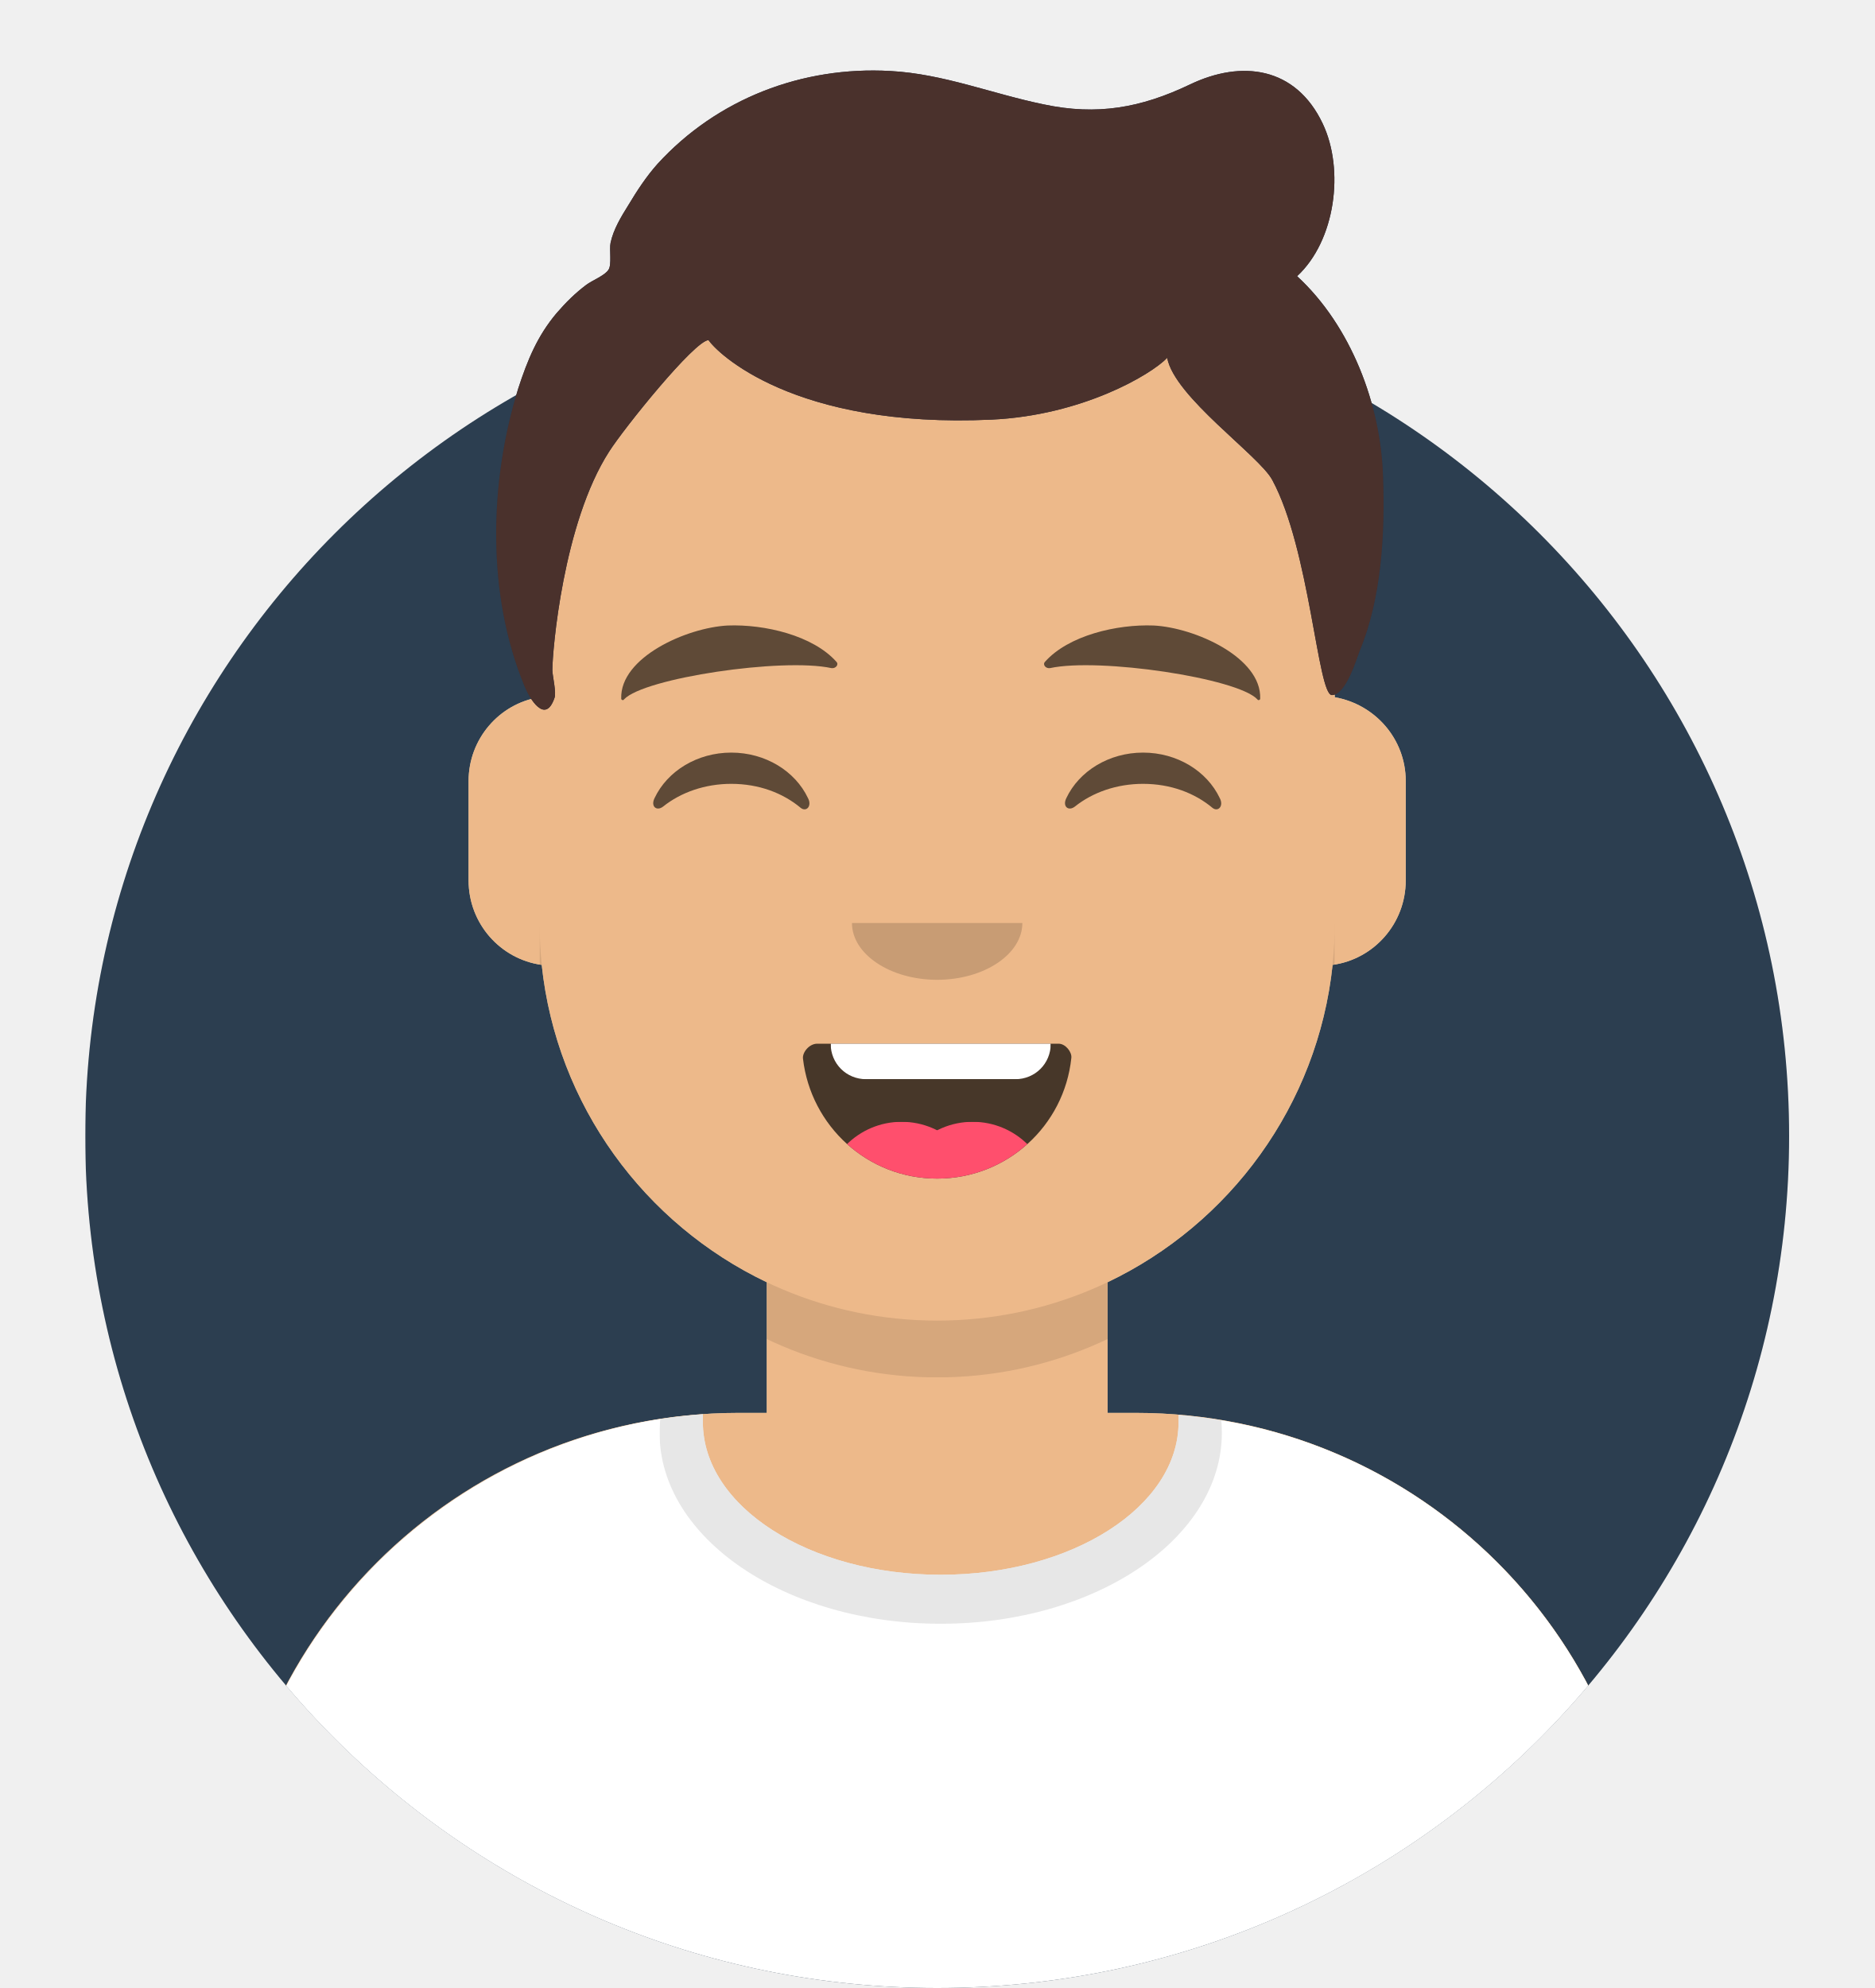
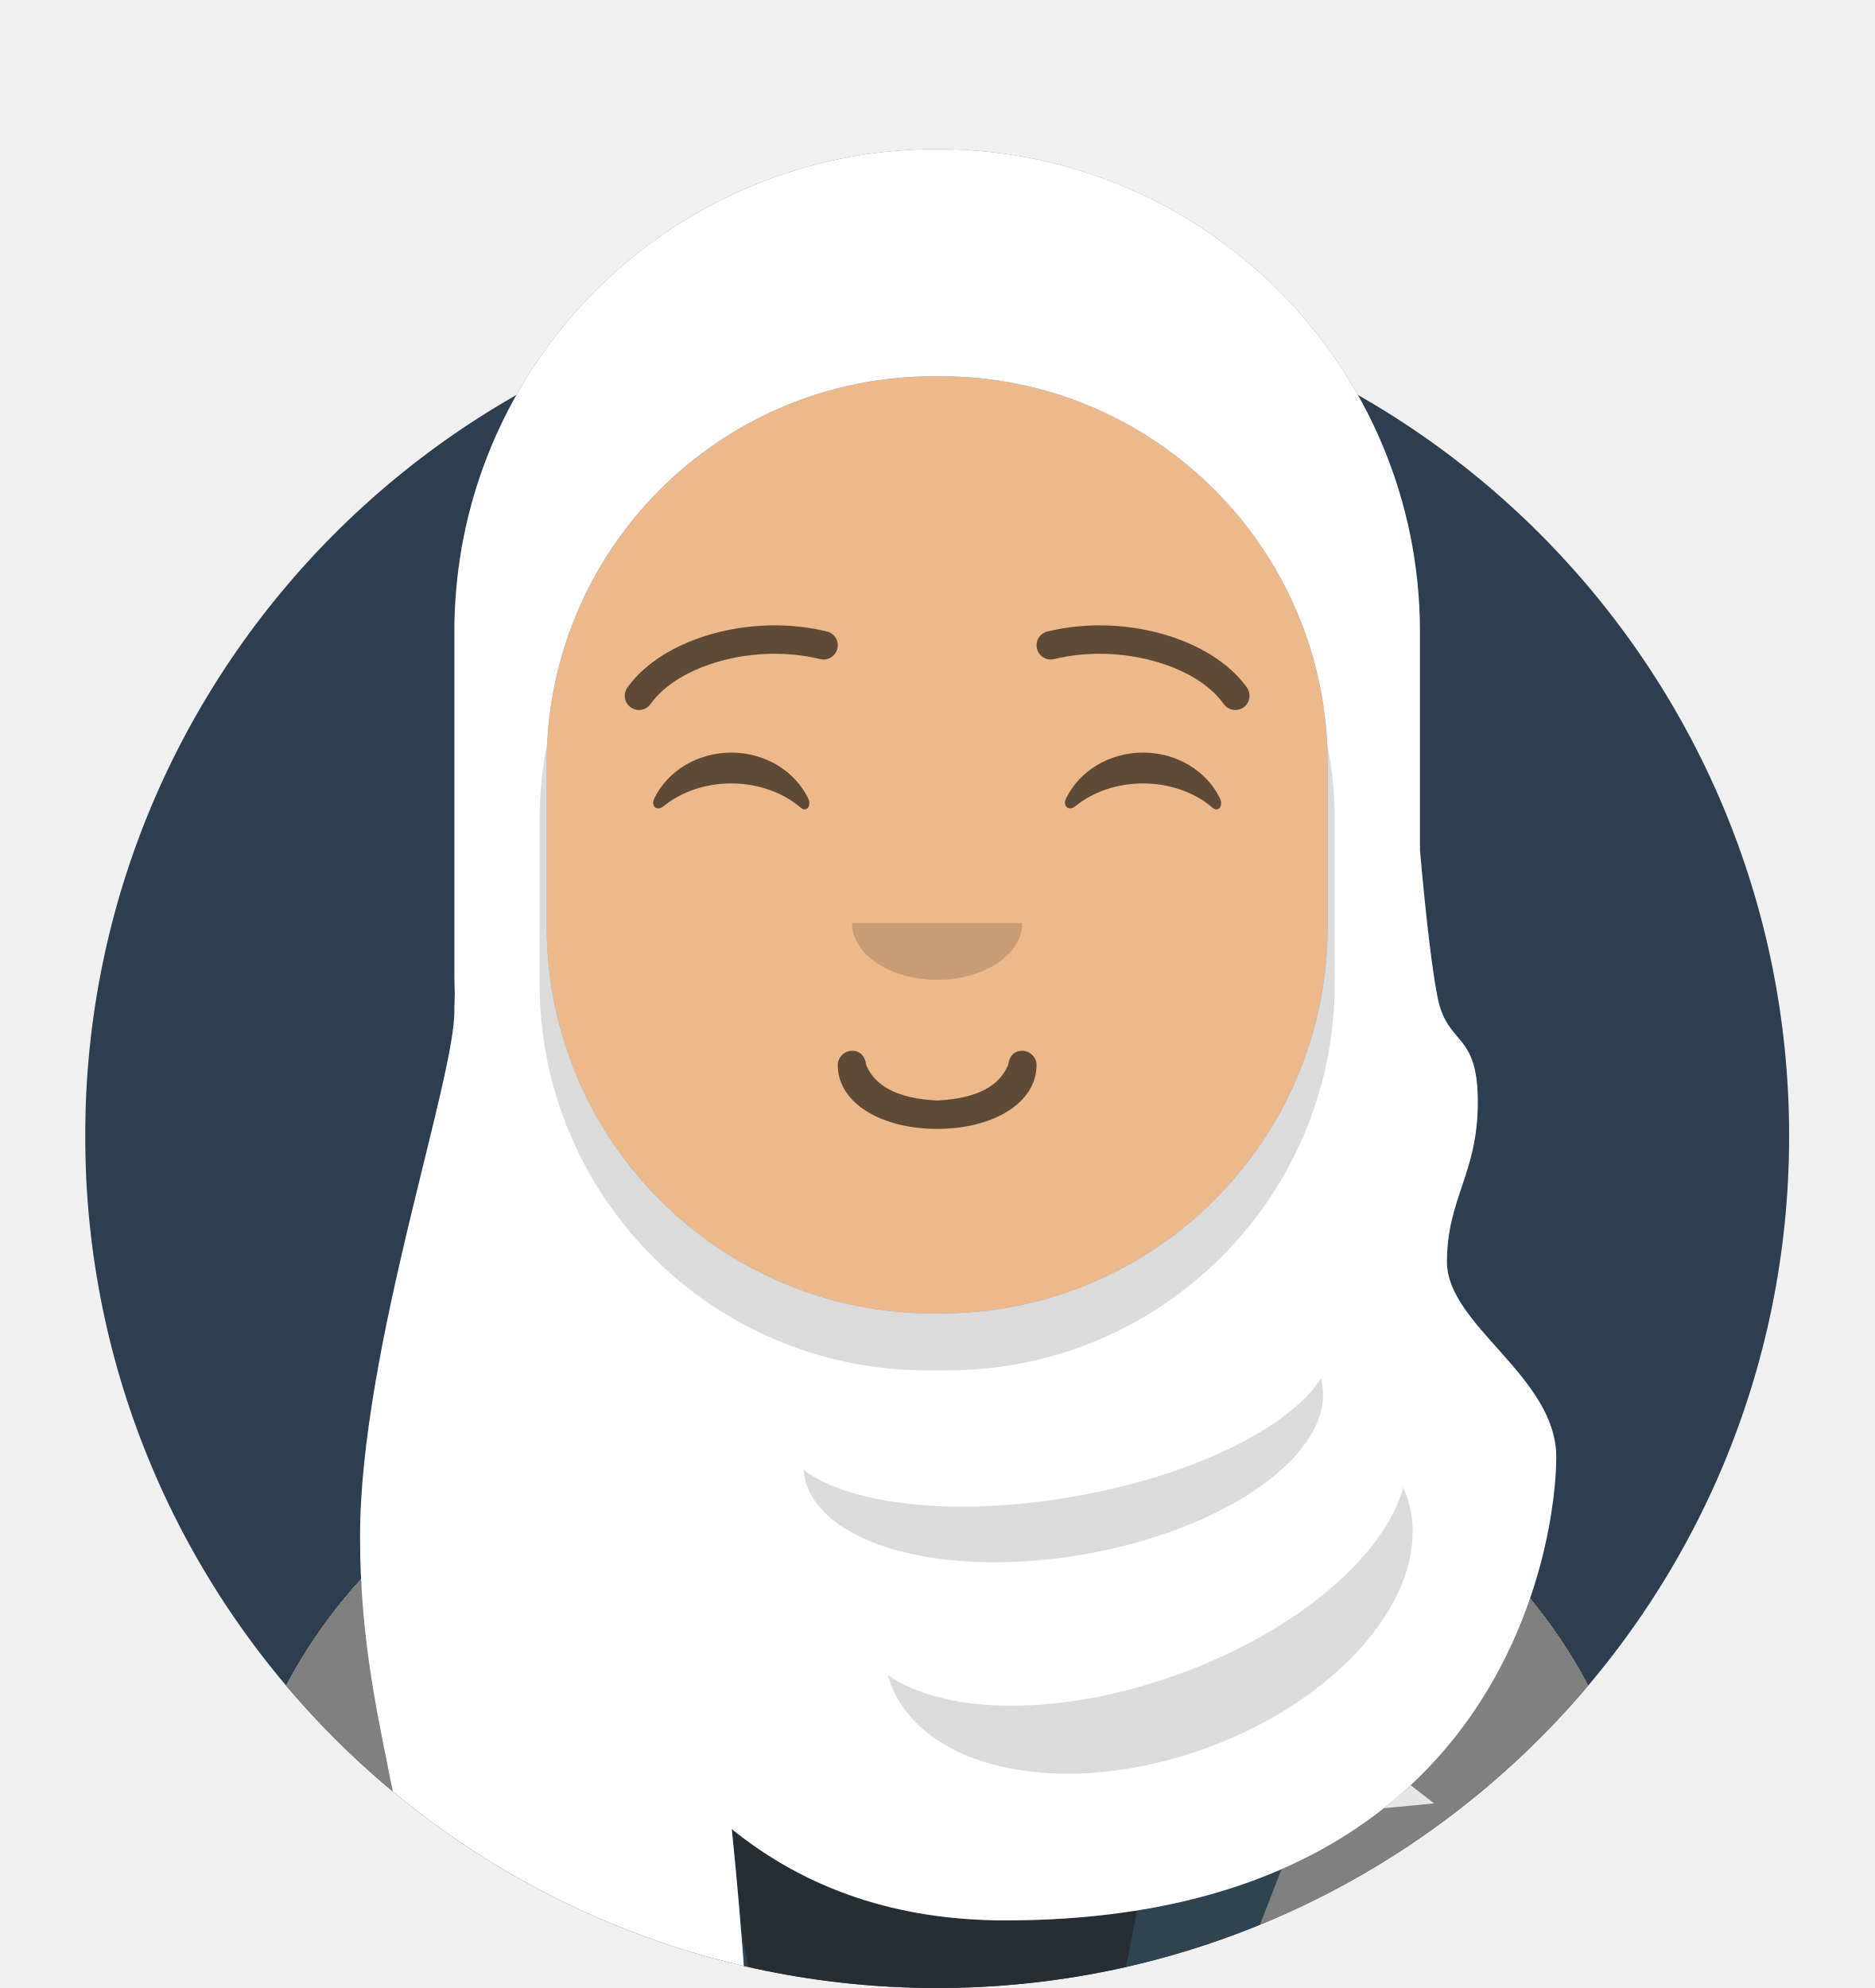
- <svg xmlns="http://www.w3.org/2000/svg" version="1.1" id="Layer_1" x="0px" y="0px" viewBox="0 0 264 280" style="enable-background:new 0 0 264 280;" xml:space="preserve">
-   <style type="text/css">
- 	.st0{fill-rule:evenodd;clip-rule:evenodd;fill:#E6E6E6;}
- 	.st1{filter:url(#Adobe_OpacityMaskFilter);}
- 	.st2{fill-rule:evenodd;clip-rule:evenodd;fill:#FFFFFF;}
- 	.st3{mask:url(#mask-2_1_);}
- 	.st4{fill-rule:evenodd;clip-rule:evenodd;fill:#2C3E50;}
- 	.st5{filter:url(#Adobe_OpacityMaskFilter_1_);}
- 	.st6{mask:url(#mask-4_1_);}
- 	.st7{fill-rule:evenodd;clip-rule:evenodd;fill:#D0C6AC;}
- 	.st8{filter:url(#Adobe_OpacityMaskFilter_2_);}
- 	.st9{mask:url(#mask-6_1_);}
- 	.st10{fill-rule:evenodd;clip-rule:evenodd;fill:#EDB98A;}
- 	.st11{filter:url(#Adobe_OpacityMaskFilter_3_);}
- 	.st12{mask:url(#mask-6_2_);fill-rule:evenodd;clip-rule:evenodd;fill-opacity:0.1;}
- 	.st13{filter:url(#Adobe_OpacityMaskFilter_4_);}
- 	.st14{mask:url(#react-mask-952_1_);}
- 	.st15{filter:url(#Adobe_OpacityMaskFilter_5_);}
- 	.st16{opacity:0.6;mask:url(#react-mask-952_2_);}
- 	.st17{fill-rule:evenodd;clip-rule:evenodd;fill-opacity:0.16;}
- 	.st18{fill-rule:evenodd;clip-rule:evenodd;fill-opacity:0.7;}
- 	.st19{filter:url(#Adobe_OpacityMaskFilter_6_);}
- 	.st20{mask:url(#react-mask-934_1_);fill-rule:evenodd;clip-rule:evenodd;fill:#FFFFFF;}
- 	.st21{filter:url(#Adobe_OpacityMaskFilter_7_);}
- 	.st22{mask:url(#react-mask-934_2_);}
- 	.st23{fill-rule:evenodd;clip-rule:evenodd;fill:#FF4F6D;}
- 	.st24{fill-rule:evenodd;clip-rule:evenodd;fill-opacity:0.6;}
- 	.st25{filter:url(#Adobe_OpacityMaskFilter_8_);}
- 	.st26{mask:url(#react-mask-925_1_);}
- 	.st27{fill-rule:evenodd;clip-rule:evenodd;fill:#28354B;}
- 	.st28{filter:url(#Adobe_OpacityMaskFilter_9_);}
- 	.st29{mask:url(#react-mask-924_1_);}
- 	.st30{fill-rule:evenodd;clip-rule:evenodd;fill:#4A312C;}
- </style>
-   <g>
-     <g transform="translate(-825, -1100)">
+ <svg xmlns="http://www.w3.org/2000/svg" xmlns:xlink="http://www.w3.org/1999/xlink" width="264px" height="280px" viewBox="0 0 264 280" version="1.1">
+   <defs>
+     <circle id="react-path-1" cx="120" cy="120" r="120" />
+     <path d="M12,160 C12,226.274 65.726,280 132,280 C198.274,280 252,226.274 252,160 L264,160 L264,-1.42108547e-14 L-3.19744231e-14,-1.42108547e-14 L-3.19744231e-14,160 L12,160 Z" id="react-path-2" />
+     <path d="M124,144.611 L124,163 L128,163 L128,163 C167.765,163 200,195.235 200,235 L200,244 L0,244 L0,235 C-4.86974701e-15,195.235 32.235,163 72,163 L72,163 L76,163 L76,144.611 C58.763,136.422 46.372,119.687 44.305,99.881 C38.48,99.058 34,94.052 34,88 L34,74 C34,68.054 38.325,63.118 44,62.166 L44,56 L44,56 C44,25.072 69.072,5.68137151e-15 100,0 L100,0 L100,0 C130.928,-5.68137151e-15 156,25.072 156,56 L156,62.166 C161.675,63.118 166,68.054 166,74 L166,88 C166,94.052 161.52,99.058 155.695,99.881 C153.628,119.687 141.237,136.422 124,144.611 Z" id="react-path-3" />
+   </defs>
+   <g id="Avataaar" stroke="none" stroke-width="1" fill="none" fill-rule="evenodd">
+     <g transform="translate(-825, -1100)" id="Avataaar/Circle">
      <g transform="translate(825, 1100)">
-         <g id="Circle" transform="translate(12, 40)">
-           <g id="Circle-Background">
-             <circle class="st0" cx="120" cy="120" r="120" />
-           </g>
-           <defs>
-             <filter id="Adobe_OpacityMaskFilter" filterUnits="userSpaceOnUse" x="0" y="0" width="240" height="240">
-               <feColorMatrix type="matrix" values="1 0 0 0 0  0 1 0 0 0  0 0 1 0 0  0 0 0 1 0" />
-             </filter>
-           </defs>
-           <mask maskUnits="userSpaceOnUse" x="0" y="0" width="240" height="240" id="mask-2_1_">
-             <g class="st1">
-               <circle id="path-1_1_" class="st2" cx="120" cy="120" r="120" />
-             </g>
+         <g id="Circle" stroke-width="1" fill-rule="evenodd" transform="translate(12, 40)">
+           <mask id="react-mask-4" fill="white">
+             <use xlink:href="#react-path-1" />
          </mask>
-           <g class="st3">
-             <rect class="st4" width="240" height="240" />
+           <use id="Circle-Background" fill="#E6E6E6" xlink:href="#react-path-1" />
+           <g id="Color/Palette/Blue-01" mask="url(#react-mask-4)" fill="#2c3e50">
+             <rect id="🖍Color" x="0" y="0" width="240" height="240" />
          </g>
        </g>
-         <g id="Mask">
- 			</g>
-         <defs>
-           <filter id="Adobe_OpacityMaskFilter_1_" filterUnits="userSpaceOnUse" x="-1" y="0" width="265" height="280">
-             <feColorMatrix type="matrix" values="1 0 0 0 0  0 1 0 0 0  0 0 1 0 0  0 0 0 1 0" />
-           </filter>
-         </defs>
-         <mask maskUnits="userSpaceOnUse" x="-1" y="0" width="265" height="280" id="mask-4_1_">
-           <g class="st5">
-             <path id="path-3_1_" class="st2" d="M12,160c0,66.3,53.7,120,120,120s120-53.7,120-120h12V0H0v160H12z" />
-           </g>
+         <mask id="react-mask-5" fill="white">
+           <use xlink:href="#react-path-2" />
        </mask>
-         <g id="Avataaar" class="st6">
+         <g id="Mask" />
+         <g id="Avataaar" stroke-width="1" fill-rule="evenodd" mask="url(#react-mask-5)">
          <g id="Body" transform="translate(32, 36)">
-             <g>
-               <path class="st7" d="M124,144.6V163h4l0,0c39.8,0,72,32.2,72,72v9H0v-9c0-39.8,32.2-72,72-72l0,0h4v-18.4        c-17.2-8.2-29.6-24.9-31.7-44.7C38.5,99.1,34,94.1,34,88V74c0-5.9,4.3-10.9,10-11.8V56l0,0c0-30.9,25.1-56,56-56l0,0l0,0        c30.9,0,56,25.1,56,56v6.2c5.7,1,10,5.9,10,11.8v14c0,6.1-4.5,11.1-10.3,11.9C153.6,119.7,141.2,136.4,124,144.6z" />
-             </g>
-             <defs>
-               <filter id="Adobe_OpacityMaskFilter_2_" filterUnits="userSpaceOnUse" x="-32" y="0" width="264" height="244">
-                 <feColorMatrix type="matrix" values="1 0 0 0 0  0 1 0 0 0  0 0 1 0 0  0 0 0 1 0" />
-               </filter>
-             </defs>
-             <mask maskUnits="userSpaceOnUse" x="-32" y="0" width="264" height="244" id="mask-6_1_">
-               <g class="st8">
-                 <path id="path-5_1_" class="st2" d="M124,144.6V163h4l0,0c39.8,0,72,32.2,72,72v9H0v-9c0-39.8,32.2-72,72-72l0,0h4v-18.4         c-17.2-8.2-29.6-24.9-31.7-44.7C38.5,99.1,34,94.1,34,88V74c0-5.9,4.3-10.9,10-11.8V56l0,0c0-30.9,25.1-56,56-56l0,0l0,0         c30.9,0,56,25.1,56,56v6.2c5.7,1,10,5.9,10,11.8v14c0,6.1-4.5,11.1-10.3,11.9C153.6,119.7,141.2,136.4,124,144.6z" />
-               </g>
+             <mask id="react-mask-6" fill="white">
+               <use xlink:href="#react-path-3" />
            </mask>
-             <g class="st9">
-               <g id="Color" transform="translate(-32, 0)">
-                 <rect class="st10" width="264" height="244" />
+             <use fill="#D0C6AC" xlink:href="#react-path-3" />
+             <g id="Skin/👶🏽-03-Brown" mask="url(#react-mask-6)" fill="#EDB98A">
+               <g transform="translate(0, 0)" id="Color">
+                 <rect x="0" y="0" width="264" height="280" />
              </g>
            </g>
+             <path d="M156,79 L156,102 C156,132.928 130.928,158 100,158 C69.072,158 44,132.928 44,102 L44,79 L44,94 C44,124.928 69.072,150 100,150 C130.928,150 156,124.928 156,94 L156,79 Z" id="Neck-Shadow" fill-opacity="0.1" fill="#000000" mask="url(#react-mask-6)" />
+           </g>
+           <g id="Clothing/Blazer-+-Shirt" transform="translate(0, 170)">
            <defs>
-               <filter id="Adobe_OpacityMaskFilter_3_" filterUnits="userSpaceOnUse" x="44" y="79" width="112" height="79">
-                 <feColorMatrix type="matrix" values="1 0 0 0 0  0 1 0 0 0  0 0 1 0 0  0 0 0 1 0" />
-               </filter>
+               <path d="M133.96,0.295 C170.936,3.325 200,34.294 200,72.052 L200,81 L0,81 L0,72.052 C1.22536245e-14,33.953 29.592,2.765 67.045,0.22 C67.015,0.593 67,0.969 67,1.348 C67,13.211 81.998,22.828 100.5,22.828 C119.002,22.828 134,13.211 134,1.348 C134,0.995 133.987,0.644 133.96,0.295 Z" id="react-path-7" />
            </defs>
-             <mask maskUnits="userSpaceOnUse" x="44" y="79" width="112" height="79" id="mask-6_2_">
-               <g class="st11">
-                 <path id="path-5_2_" class="st2" d="M124,144.6V163h4l0,0c39.8,0,72,32.2,72,72v9H0v-9c0-39.8,32.2-72,72-72l0,0h4v-18.4         c-17.2-8.2-29.6-24.9-31.7-44.7C38.5,99.1,34,94.1,34,88V74c0-5.9,4.3-10.9,10-11.8V56l0,0c0-30.9,25.1-56,56-56l0,0l0,0         c30.9,0,56,25.1,56,56v6.2c5.7,1,10,5.9,10,11.8v14c0,6.1-4.5,11.1-10.3,11.9C153.6,119.7,141.2,136.4,124,144.6z" />
+             <g id="Shirt" transform="translate(32, 29)">
+               <mask id="react-mask-8" fill="white">
+                 <use xlink:href="#react-path-7" />
+               </mask>
+               <use id="Clothes" fill="#E6E6E6" xlink:href="#react-path-7" />
+               <g id="Color/Palette/Black" mask="url(#react-mask-8)" fill="#262E33">
+                 <g transform="translate(-32, -29)" id="🖍Color">
+                   <rect x="0" y="0" width="264" height="110" />
+                 </g>
              </g>
-             </mask>
-             <path id="Neck-Shadow" class="st12" d="M156,79v23c0,30.9-25.1,56-56,56s-56-25.1-56-56V79v15c0,30.9,25.1,56,56,56       s56-25.1,56-56V79z" />
+               <g id="Shadowy" opacity="0.6" mask="url(#react-mask-8)" fill-opacity="0.16" fill="#000000">
+                 <g transform="translate(60, -25)" id="Hola-👋🏼">
+                   <ellipse cx="40.5" cy="27.848" rx="39.635" ry="26.914" />
+                 </g>
+               </g>
+             </g>
+             <g id="Blazer" transform="translate(32, 28)">
+               <path d="M68.785,1.122 C30.512,2.804 -1.89486556e-14,34.365 -1.42108547e-14,73.052 L0,73.052 L0,82 L69.362,82 C65.961,69.92 64,55.709 64,40.5 C64,26.173 65.74,12.731 68.785,1.122 Z M131.638,82 L200,82 L200,73.052 C200,34.707 170.025,3.363 132.229,1.174 C135.265,12.771 137,26.194 137,40.5 C137,55.709 135.039,69.92 131.638,82 Z" id="Saco" fill="#808080" />
+               <path d="M149,58 L158.556,50.833 L158.556,50.833 C159.999,49.751 161.988,49.768 163.412,50.876 L170,56 L149,58 Z" id="Pocket-hanky" fill="#E6E6E6" />
+               <path d="M69,1.13686838e-13 C65,19.333 66.667,46.667 74,82 L58,82 L44,46 L50,37 L44,31 L63,1 C65.028,0.369 67.028,0.036 69,1.13686838e-13 Z" id="Wing" fill="#2F4351" />
+               <path d="M151,1.13686838e-13 C147,19.333 148.667,46.667 156,82 L140,82 L126,46 L132,37 L126,31 L145,1 C147.028,0.369 149.028,0.036 151,1.13686838e-13 Z" id="Wing" fill="#2F4351" transform="translate(141, 41) scale(-1, 1) translate(-141, -41) " />
+             </g>
          </g>
-           <g transform="translate(0, 170)">
-             <g id="Clothes">
-               <path class="st0" d="M166,29.3c37,3,66,34,66,71.8v8.9H32v-8.9C32,63,61.6,31.8,99,29.2c0,0.4,0,0.7,0,1.1        c0,11.9,15,21.5,33.5,21.5S166,42.2,166,30.3C166,30,166,29.6,166,29.3z" />
+           <g id="Face" transform="translate(76, 82)" fill="#000000">
+             <g id="Mouth/Twinkle" transform="translate(2, 52)" fill-opacity="0.6" fill-rule="nonzero" fill="#000000">
+               <path d="M40,16 C40,21.372 46.158,25 54,25 C61.842,25 68,21.372 68,16 C68,14.895 67.05,14 66,14 C64.707,14 64.13,14.905 64,16 C62.758,18.938 59.683,20.716 54,21 C48.317,20.716 45.242,18.938 44,16 C43.87,14.905 43.293,14 42,14 C40.95,14 40,14.895 40,16 Z" id="Mouth" />
            </g>
-             <defs>
-               <filter id="Adobe_OpacityMaskFilter_4_" filterUnits="userSpaceOnUse" x="0" y="0" width="264" height="110">
-                 <feColorMatrix type="matrix" values="1 0 0 0 0  0 1 0 0 0  0 0 1 0 0  0 0 0 1 0" />
-               </filter>
-             </defs>
-             <mask maskUnits="userSpaceOnUse" x="0" y="0" width="264" height="110" id="react-mask-952_1_">
-               <g class="st13">
-                 <path id="react-path-951_1_" class="st2" d="M166,29.3c37,3,66,34,66,71.8v8.9H32v-8.9C32,63,61.6,31.8,99,29.2         c0,0.4,0,0.7,0,1.1c0,11.9,15,21.5,33.5,21.5S166,42.2,166,30.3C166,30,166,29.6,166,29.3z" />
-               </g>
-             </mask>
-             <g class="st14">
-               <rect class="st2" width="264" height="110" />
+             <g id="Nose/Default" transform="translate(28, 40)" fill-opacity="0.16">
+               <path d="M16,8 C16,12.418 21.373,16 28,16 L28,16 C34.627,16 40,12.418 40,8" id="Nose" />
            </g>
-             <defs>
-               <filter id="Adobe_OpacityMaskFilter_5_" filterUnits="userSpaceOnUse" x="92.9" y="4.9" width="79.3" height="53.8">
-                 <feColorMatrix type="matrix" values="1 0 0 0 0  0 1 0 0 0  0 0 1 0 0  0 0 0 1 0" />
-               </filter>
-             </defs>
-             <mask maskUnits="userSpaceOnUse" x="92.9" y="4.9" width="79.3" height="53.8" id="react-mask-952_2_">
-               <g class="st15">
-                 <path id="react-path-951_2_" class="st2" d="M166,29.3c37,3,66,34,66,71.8v8.9H32v-8.9C32,63,61.6,31.8,99,29.2         c0,0.4,0,0.7,0,1.1c0,11.9,15,21.5,33.5,21.5S166,42.2,166,30.3C166,30,166,29.6,166,29.3z" />
-               </g>
-             </mask>
-             <g id="Shadowy" class="st16">
-               <g transform="translate(92, 4)">
-                 <ellipse class="st17" cx="40.5" cy="27.8" rx="39.6" ry="26.9" />
+             <g id="Eyes/Happy-😁" transform="translate(0, 8)" fill-opacity="0.6">
+               <path d="M16.16,22.447 C18.007,18.649 22.164,16 26.998,16 C31.814,16 35.959,18.63 37.815,22.407 C38.367,23.529 37.582,24.447 36.791,23.767 C34.34,21.66 30.859,20.344 26.998,20.344 C23.257,20.344 19.874,21.579 17.438,23.572 C16.547,24.3 15.62,23.558 16.16,22.447 Z" id="Squint" />
+               <path d="M74.16,22.447 C76.007,18.649 80.164,16 84.998,16 C89.814,16 93.959,18.63 95.815,22.407 C96.367,23.529 95.582,24.447 94.791,23.767 C92.34,21.66 88.859,20.344 84.998,20.344 C81.257,20.344 77.874,21.579 75.438,23.572 C74.547,24.3 73.62,23.558 74.16,22.447 Z" id="Squint" />
+             </g>
+             <g id="Eyebrow/Outline/Default" fill-opacity="0.6">
+               <g id="I-Browse" transform="translate(12, 6)">
+                 <path d="M3.63,11.159 C7.545,5.65 18.278,2.561 27.523,4.831 C28.596,5.095 29.679,4.439 29.942,3.366 C30.206,2.293 29.55,1.21 28.477,0.947 C17.74,-1.69 5.312,1.887 0.37,8.841 C-0.27,9.742 -0.059,10.99 0.841,11.63 C1.742,12.27 2.99,12.059 3.63,11.159 Z" id="Eyebrow" fill-rule="nonzero" />
+                 <path d="M61.63,11.159 C65.545,5.65 76.278,2.561 85.523,4.831 C86.596,5.095 87.679,4.439 87.942,3.366 C88.206,2.293 87.55,1.21 86.477,0.947 C75.74,-1.69 63.312,1.887 58.37,8.841 C57.73,9.742 57.941,10.99 58.841,11.63 C59.742,12.27 60.99,12.059 61.63,11.159 Z" id="Eyebrow" fill-rule="nonzero" transform="translate(73.00015, 6.039198) scale(-1, 1) translate(-73.00015, -6.039198) " />
              </g>
            </g>
          </g>
-           <g id="Face" transform="translate(76, 82)">
-             <g transform="translate(2, 52)">
-               <g id="Mouth">
-                 <path class="st18" d="M35.1,15.1C36.2,24.6,44.2,32,54,32c9.8,0,17.9-7.4,18.9-17c0.1-0.8-0.8-2-1.8-2c-14.9,0-26.3,0-34,0         C36,13,35,14.2,35.1,15.1z" />
-               </g>
-               <defs>
-                 <filter id="Adobe_OpacityMaskFilter_6_" filterUnits="userSpaceOnUse" x="39" y="2" width="31" height="16">
-                   <feColorMatrix type="matrix" values="1 0 0 0 0  0 1 0 0 0  0 0 1 0 0  0 0 0 1 0" />
-                 </filter>
-               </defs>
-               <mask maskUnits="userSpaceOnUse" x="39" y="2" width="31" height="16" id="react-mask-934_1_">
-                 <g class="st19">
-                   <path id="react-path-933_1_" class="st2" d="M35.1,15.1C36.2,24.6,44.2,32,54,32c9.8,0,17.9-7.4,18.9-17          c0.1-0.8-0.8-2-1.8-2c-14.9,0-26.3,0-34,0C36,13,35,14.2,35.1,15.1z" />
-                 </g>
-               </mask>
-               <path id="Teeth" class="st20" d="M44,2h21c2.8,0,5,2.2,5,5v6c0,2.8-2.2,5-5,5H44c-2.8,0-5-2.2-5-5V7C39,4.2,41.2,2,44,2z" />
-               <defs>
-                 <filter id="Adobe_OpacityMaskFilter_7_" filterUnits="userSpaceOnUse" x="38" y="24" width="32" height="22">
-                   <feColorMatrix type="matrix" values="1 0 0 0 0  0 1 0 0 0  0 0 1 0 0  0 0 0 1 0" />
-                 </filter>
-               </defs>
-               <mask maskUnits="userSpaceOnUse" x="38" y="24" width="32" height="22" id="react-mask-934_2_">
-                 <g class="st21">
-                   <path id="react-path-933_2_" class="st2" d="M35.1,15.1C36.2,24.6,44.2,32,54,32c9.8,0,17.9-7.4,18.9-17          c0.1-0.8-0.8-2-1.8-2c-14.9,0-26.3,0-34,0C36,13,35,14.2,35.1,15.1z" />
-                 </g>
-               </mask>
-               <g id="Tongue" class="st22">
-                 <g transform="translate(38, 24)">
-                   <circle class="st23" cx="11" cy="11" r="11" />
-                   <circle class="st23" cx="21" cy="11" r="11" />
-                 </g>
-               </g>
-             </g>
-             <g transform="translate(28, 40)">
-               <path id="Nose" class="st17" d="M16,8c0,4.4,5.4,8,12,8l0,0c6.6,0,12-3.6,12-8" />
-             </g>
-             <g transform="translate(0, 8)">
-               <path id="Squint" class="st24" d="M16.2,22.4C18,18.6,22.2,16,27,16c4.8,0,9,2.6,10.8,6.4c0.6,1.1-0.2,2-1,1.4        c-2.5-2.1-5.9-3.4-9.8-3.4c-3.7,0-7.1,1.2-9.6,3.2C16.5,24.3,15.6,23.6,16.2,22.4z" />
-               <path class="st24" d="M74.2,22.4C76,18.6,80.2,16,85,16c4.8,0,9,2.6,10.8,6.4c0.6,1.1-0.2,2-1,1.4c-2.5-2.1-5.9-3.4-9.8-3.4        c-3.7,0-7.1,1.2-9.6,3.2C74.5,24.3,73.6,23.6,74.2,22.4z" />
-             </g>
-             <g>
-               <path id="Eyebrow" class="st24" d="M26.5,6.1c-5.8,0.3-15.2,4.5-15,10.3c0,0.2,0.3,0.3,0.4,0.1c2.8-3,22.3-5.9,29.2-4.4        c0.6,0.1,1.1-0.5,0.7-0.9C38.5,7.5,31.7,5.9,26.5,6.1" />
-               <path class="st24" d="M86.5,6.1c5.8,0.3,15.2,4.5,15,10.3c0,0.2-0.3,0.3-0.4,0.1c-2.8-3-22.3-5.9-29.2-4.4        c-0.6,0.1-1.1-0.5-0.7-0.9C74.5,7.5,81.3,5.9,86.5,6.1" />
-             </g>
-           </g>
-           <g id="Top">
+           <g id="Top" stroke-width="1" fill-rule="evenodd">
            <defs>
-               <filter id="Adobe_OpacityMaskFilter_8_" filterUnits="userSpaceOnUse" x="-1" y="0" width="264" height="280">
-                 <feColorMatrix type="matrix" values="1 0 0 0 0  0 1 0 0 0  0 0 1 0 0  0 0 0 1 0" />
+               <rect id="react-path-16" x="0" y="0" width="264" height="280" />
+               <path d="M66.042,77.075 C71.68,45.206 99.513,21 133,21 L133,21 L133,21 C170.555,21 201,51.445 201,89 L201,119.751 C201.875,129.554 202.694,136.422 203.456,140.354 C204.833,147.458 209.15,145.115 209.15,155.22 C209.15,165.325 204.822,168.72 204.803,177.705 C204.784,186.691 220.2,193.836 220.2,205.243 C220.2,216.649 213.126,270.476 142.578,270.476 C127.507,270.476 114.671,266.189 104.067,257.614 C104.75,264.104 105.394,271.566 106,280 L59,280 C59.932,256.229 51.716,242.936 51.716,216.446 C51.716,189.955 65.353,151.428 65,142 C65.02,141.418 65.041,140.728 65.062,139.932 C65.021,138.96 65,137.982 65,137 L65,89 L65,89 C65,85.024 65.341,81.128 65.996,77.339 C65.997,77.226 65.999,77.113 66,77 C66.014,77.025 66.028,77.05 66.042,77.075 Z M132.5,53 L132.5,53 C102.4,53 78,77.4 78,107.5 L78,107.5 L78,130.5 C78,160.6 102.4,185 132.5,185 L133.5,185 C163.6,185 188,160.6 188,130.5 L188,107.5 C188,77.4 163.6,53 133.5,53 L133.5,53 L132.5,53 Z" id="react-path-17" />
+               <filter x="-0.8%" y="-2.0%" width="101.5%" height="108.0%" filterUnits="objectBoundingBox" id="react-filter-13">
+                 <feOffset dx="0" dy="2" in="SourceAlpha" result="shadowOffsetOuter1" />
+                 <feColorMatrix values="0 0 0 0 0   0 0 0 0 0   0 0 0 0 0  0 0 0 0.16 0" type="matrix" in="shadowOffsetOuter1" result="shadowMatrixOuter1" />
+                 <feMerge>
+                   <feMergeNode in="shadowMatrixOuter1" />
+                   <feMergeNode in="SourceGraphic" />
+                 </feMerge>
              </filter>
            </defs>
-             <mask maskUnits="userSpaceOnUse" x="-1" y="0" width="264" height="280" id="react-mask-925_1_">
-               <g class="st25">
-                 <rect id="react-path-927_1_" class="st2" width="264" height="280" />
-               </g>
+             <mask id="react-mask-14" fill="white">
+               <use xlink:href="#react-path-16" />
            </mask>
-             <g class="st26">
+             <g id="Mask" />
+             <g id="Top/Accesories/Hijab" mask="url(#react-mask-14)">
              <g transform="translate(-1, 0)">
-                 <g id="Short-Hair">
-                   <path class="st27" d="M183.7,38.9c5.4-5,6.7-15,3.6-21.5c-3.8-8-11.4-9-18.7-5.5c-6.9,3.3-13.1,4.4-20.6,2.8          c-7.3-1.5-14.1-4.3-21.6-4.7C114,9.3,102,13.9,93.6,23.1c-1.6,1.8-2.9,3.8-4.1,5.8c-1,1.6-2.1,3.4-2.5,5.3          c-0.2,0.9,0.2,3.1-0.3,3.8c-0.5,0.8-2.3,1.5-3.1,2.1c-1.6,1.2-2.9,2.5-4.2,4c-2.7,3.2-4.1,6.6-5.4,10.6          c-4.1,13.2-4.5,29,0.9,42c0.7,1.7,2.9,5.4,4.2,1.6c0.3-0.7-0.3-3.2-0.3-3.9c0-2.7,1.5-20.7,8-30.8c2.1-3.3,12-15.6,14-15.7          c1.1,1.7,11.9,12.5,39.9,11.2c12.7-0.6,22.4-6.3,24.7-8.7c1,5.5,13,13.8,14.8,17.2c5.3,9.8,6.4,30.3,8.4,30.3          s3.5-5.2,3.9-6.2c3.1-7.4,3.6-16.6,3.3-24.6C195.5,57,191.3,45.9,183.7,38.9z" />
+                 <mask id="react-mask-15" fill="white">
+                   <use xlink:href="#react-path-17" />
+                 </mask>
+                 <use id="Hijab-Mask" stroke="none" fill="#3B6BAD" fill-rule="evenodd" xlink:href="#react-path-17" />
+                 <g id="Color/Palette/Gray-01" mask="url(#react-mask-15)" fill-rule="evenodd" fill="#FFFFFF">
+                   <rect id="🖍Color" x="0" y="0" width="264" height="280" />
                </g>
-                 <defs>
-                   <filter id="Adobe_OpacityMaskFilter_9_" filterUnits="userSpaceOnUse" x="0" y="0" width="264" height="280">
-                     <feColorMatrix type="matrix" values="1 0 0 0 0  0 1 0 0 0  0 0 1 0 0  0 0 0 1 0" />
-                   </filter>
-                 </defs>
-                 <mask maskUnits="userSpaceOnUse" x="0" y="0" width="264" height="280" id="react-mask-924_1_">
-                   <g class="st28">
-                     <path id="react-path-926_1_" class="st2" d="M183.7,38.9c5.4-5,6.7-15,3.6-21.5c-3.8-8-11.4-9-18.7-5.5           c-6.9,3.3-13.1,4.4-20.6,2.8c-7.3-1.5-14.1-4.3-21.6-4.7C114,9.3,102,13.9,93.6,23.1c-1.6,1.8-2.9,3.8-4.1,5.8           c-1,1.6-2.1,3.4-2.5,5.3c-0.2,0.9,0.2,3.1-0.3,3.8c-0.5,0.8-2.3,1.5-3.1,2.1c-1.6,1.2-2.9,2.5-4.2,4           c-2.7,3.2-4.1,6.6-5.4,10.6c-4.1,13.2-4.5,29,0.9,42c0.7,1.7,2.9,5.4,4.2,1.6c0.3-0.7-0.3-3.2-0.3-3.9           c0-2.7,1.5-20.7,8-30.8c2.1-3.3,12-15.6,14-15.7c1.1,1.7,11.9,12.5,39.9,11.2c12.7-0.6,22.4-6.3,24.7-8.7           c1,5.5,13,13.8,14.8,17.2c5.3,9.8,6.4,30.3,8.4,30.3s3.5-5.2,3.9-6.2c3.1-7.4,3.6-16.6,3.3-24.6           C195.5,57,191.3,45.9,183.7,38.9z" />
-                   </g>
-                 </mask>
-                 <g class="st29">
-                   <g transform="translate(0, 0) ">
-                     <rect class="st30" width="264" height="280" />
-                   </g>
-                 </g>
+                 <path d="M72.074,104.96 C71.369,101.247 71,97.416 71,93.5 C71,59.534 98.758,32 133,32 C167.242,32 195,59.534 195,93.5 C195,97.416 194.631,101.247 193.926,104.96 C192.341,72.683 165.67,47 133,47 C100.33,47 73.659,72.683 72.074,104.96 Z" id="Band" stroke="none" fill-opacity="0.5" fill="#FFFFFF" fill-rule="evenodd" mask="url(#react-mask-15)" />
+                 <path d="M187.929,104.695 C188.631,108.188 189,111.801 189,115.5 L189,138.5 C189,168.6 164.6,193 134.5,193 L131.5,193 C101.4,193 77,168.6 77,138.5 L77,115.5 L77,115.5 C77,111.801 77.369,108.188 78.071,104.695 C78.024,105.624 78,106.559 78,107.5 L78,107.5 L78,130.5 C78,160.6 102.4,185 132.5,185 L133.5,185 C163.6,185 188,160.6 188,130.5 L188,130.5 L188,107.5 C188,106.559 187.976,105.624 187.929,104.695 Z M114.167,206.995 C120.651,211.981 135.663,213.708 152.405,210.756 C169.146,207.805 182.662,201.047 187.05,194.144 C187.118,194.397 187.175,194.652 187.221,194.911 C188.931,204.606 173.985,215.345 153.84,218.898 C133.695,222.45 115.978,217.47 114.268,207.775 C114.223,207.516 114.189,207.256 114.167,206.995 Z M126.035,235.921 C134.227,241.575 150.422,241.844 167.104,235.772 C183.786,229.7 196.019,219.085 198.66,209.488 C198.803,209.808 198.935,210.135 199.056,210.467 C203.583,222.904 190.979,238.909 170.905,246.216 C150.831,253.522 130.888,249.363 126.361,236.926 C126.24,236.594 126.131,236.259 126.035,235.921 Z" id="Shadows" stroke="none" fill-opacity="0.16" fill="#000000" fill-rule="evenodd" opacity="0.9" mask="url(#react-mask-15)" />
              </g>
            </g>
          </g>
        </g>
      </g>
    </g>
  </g>
</svg>
